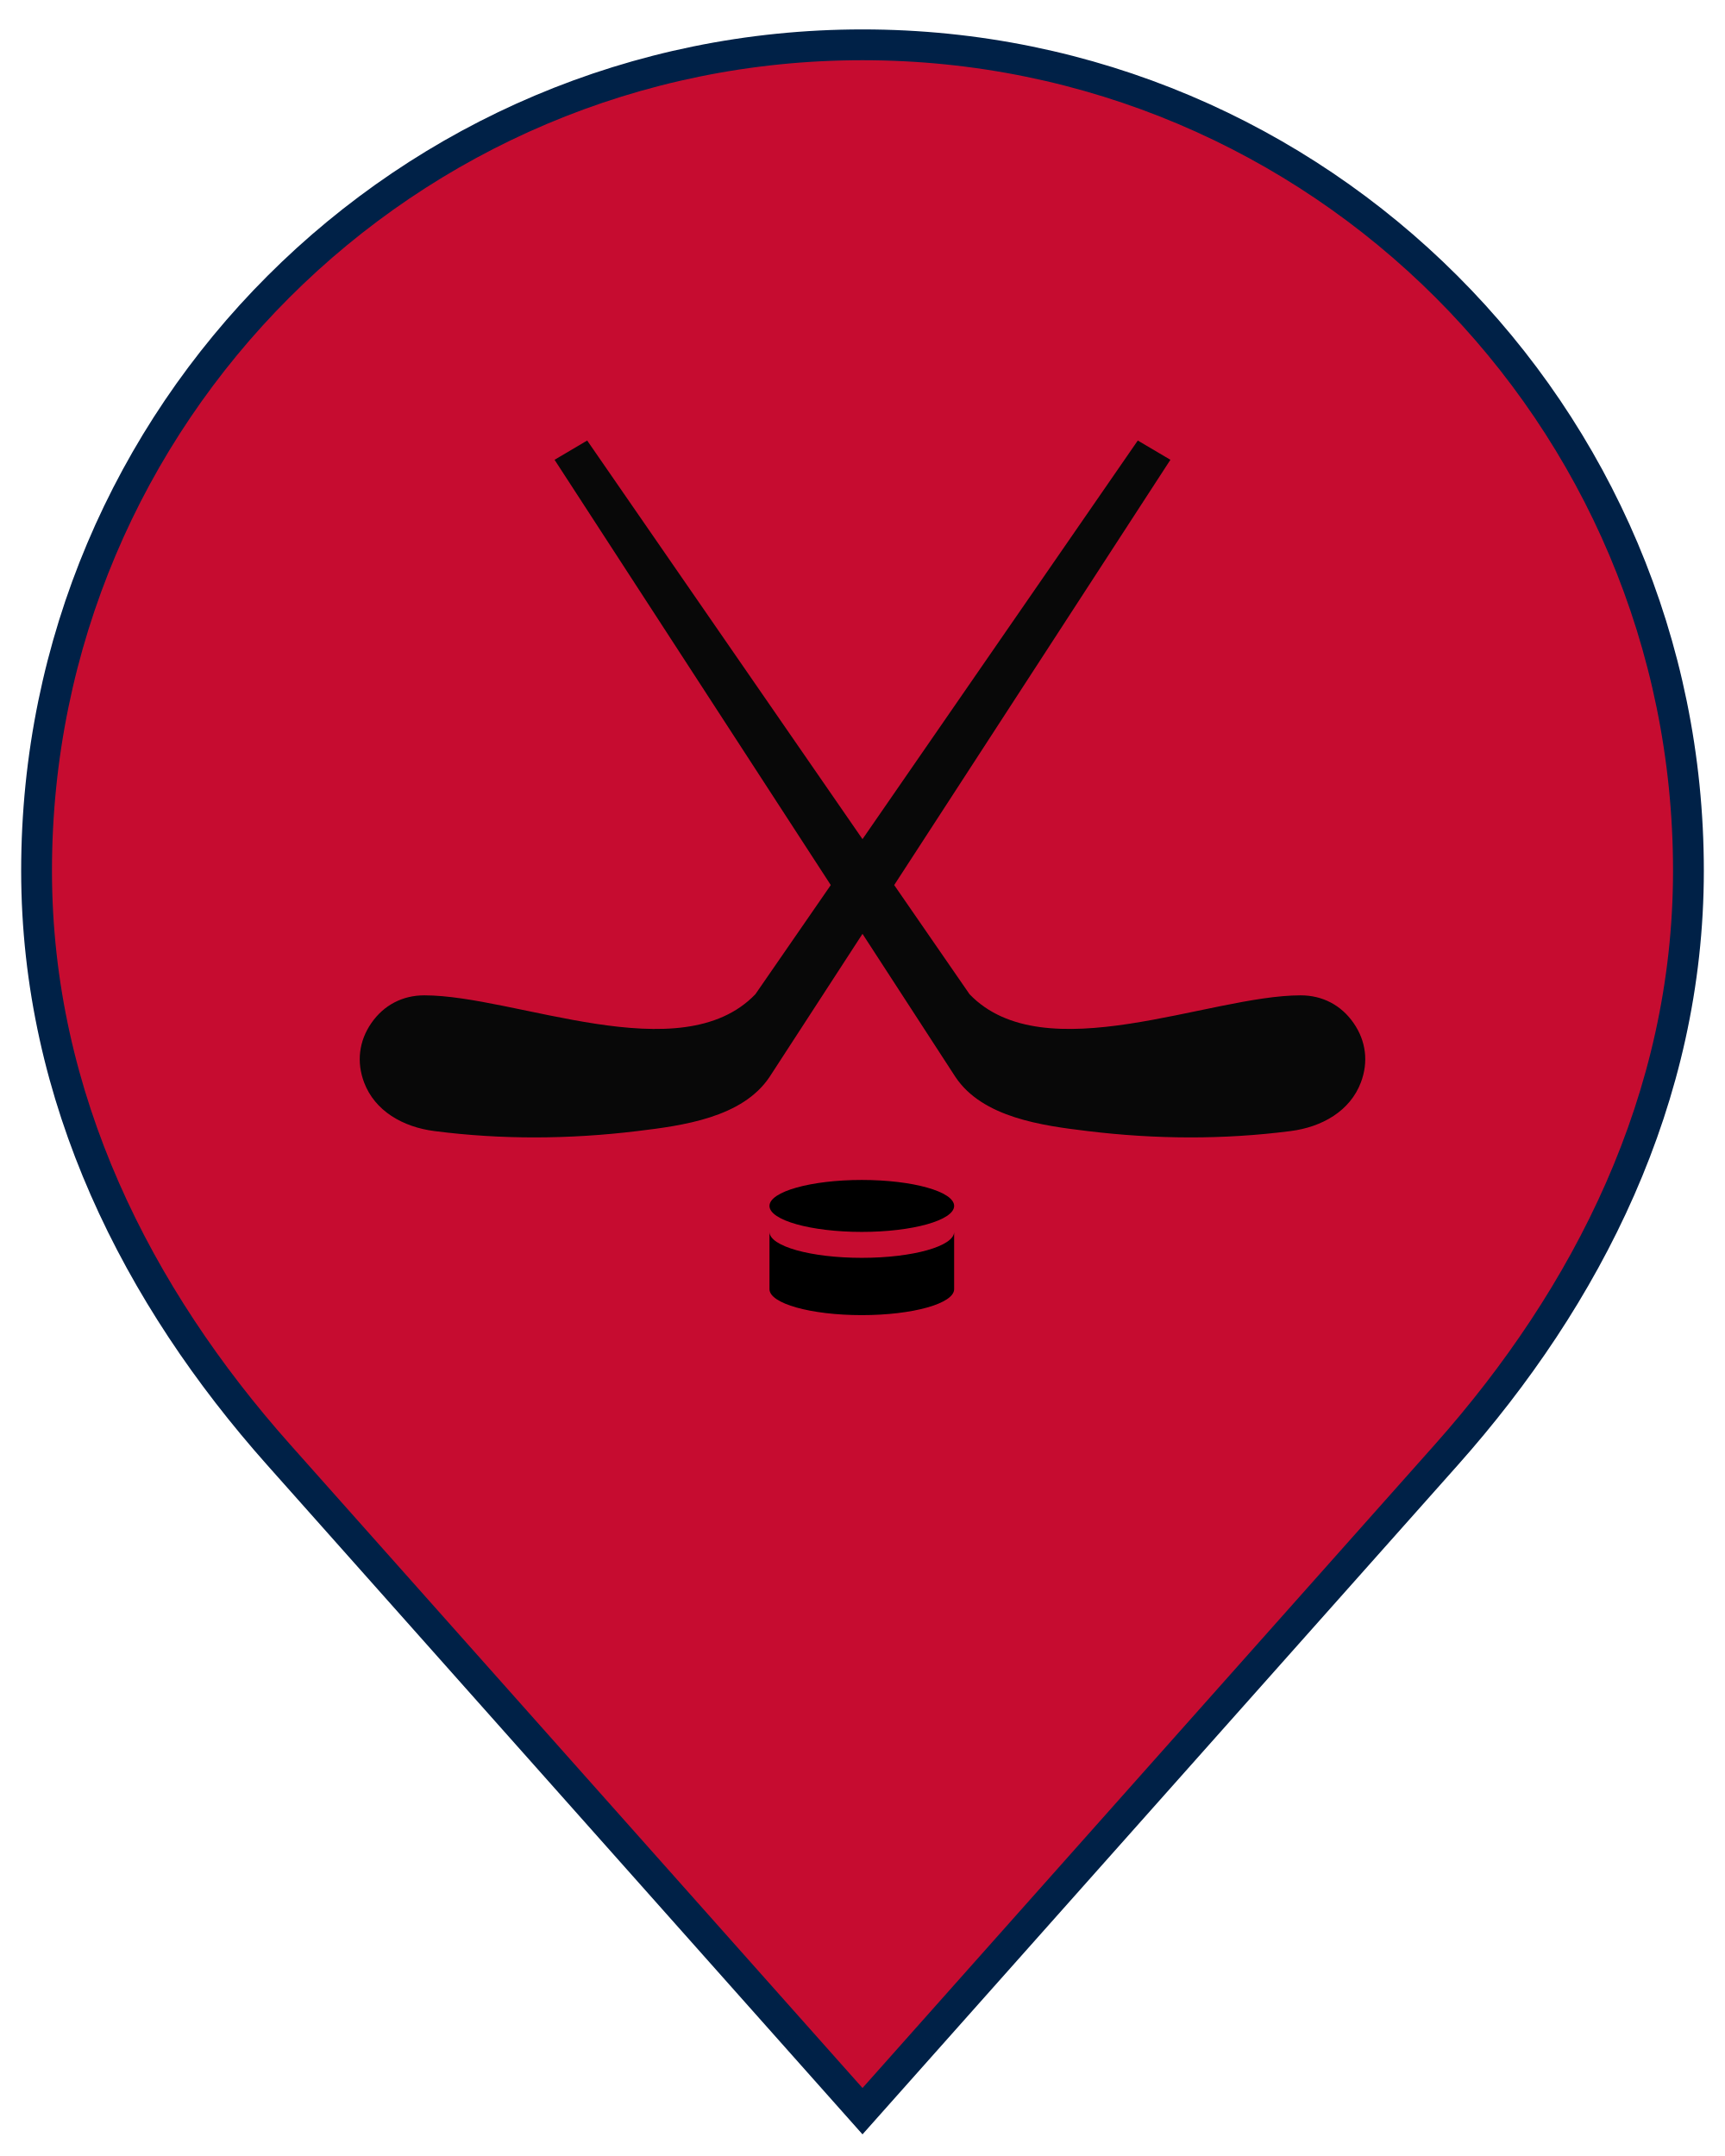
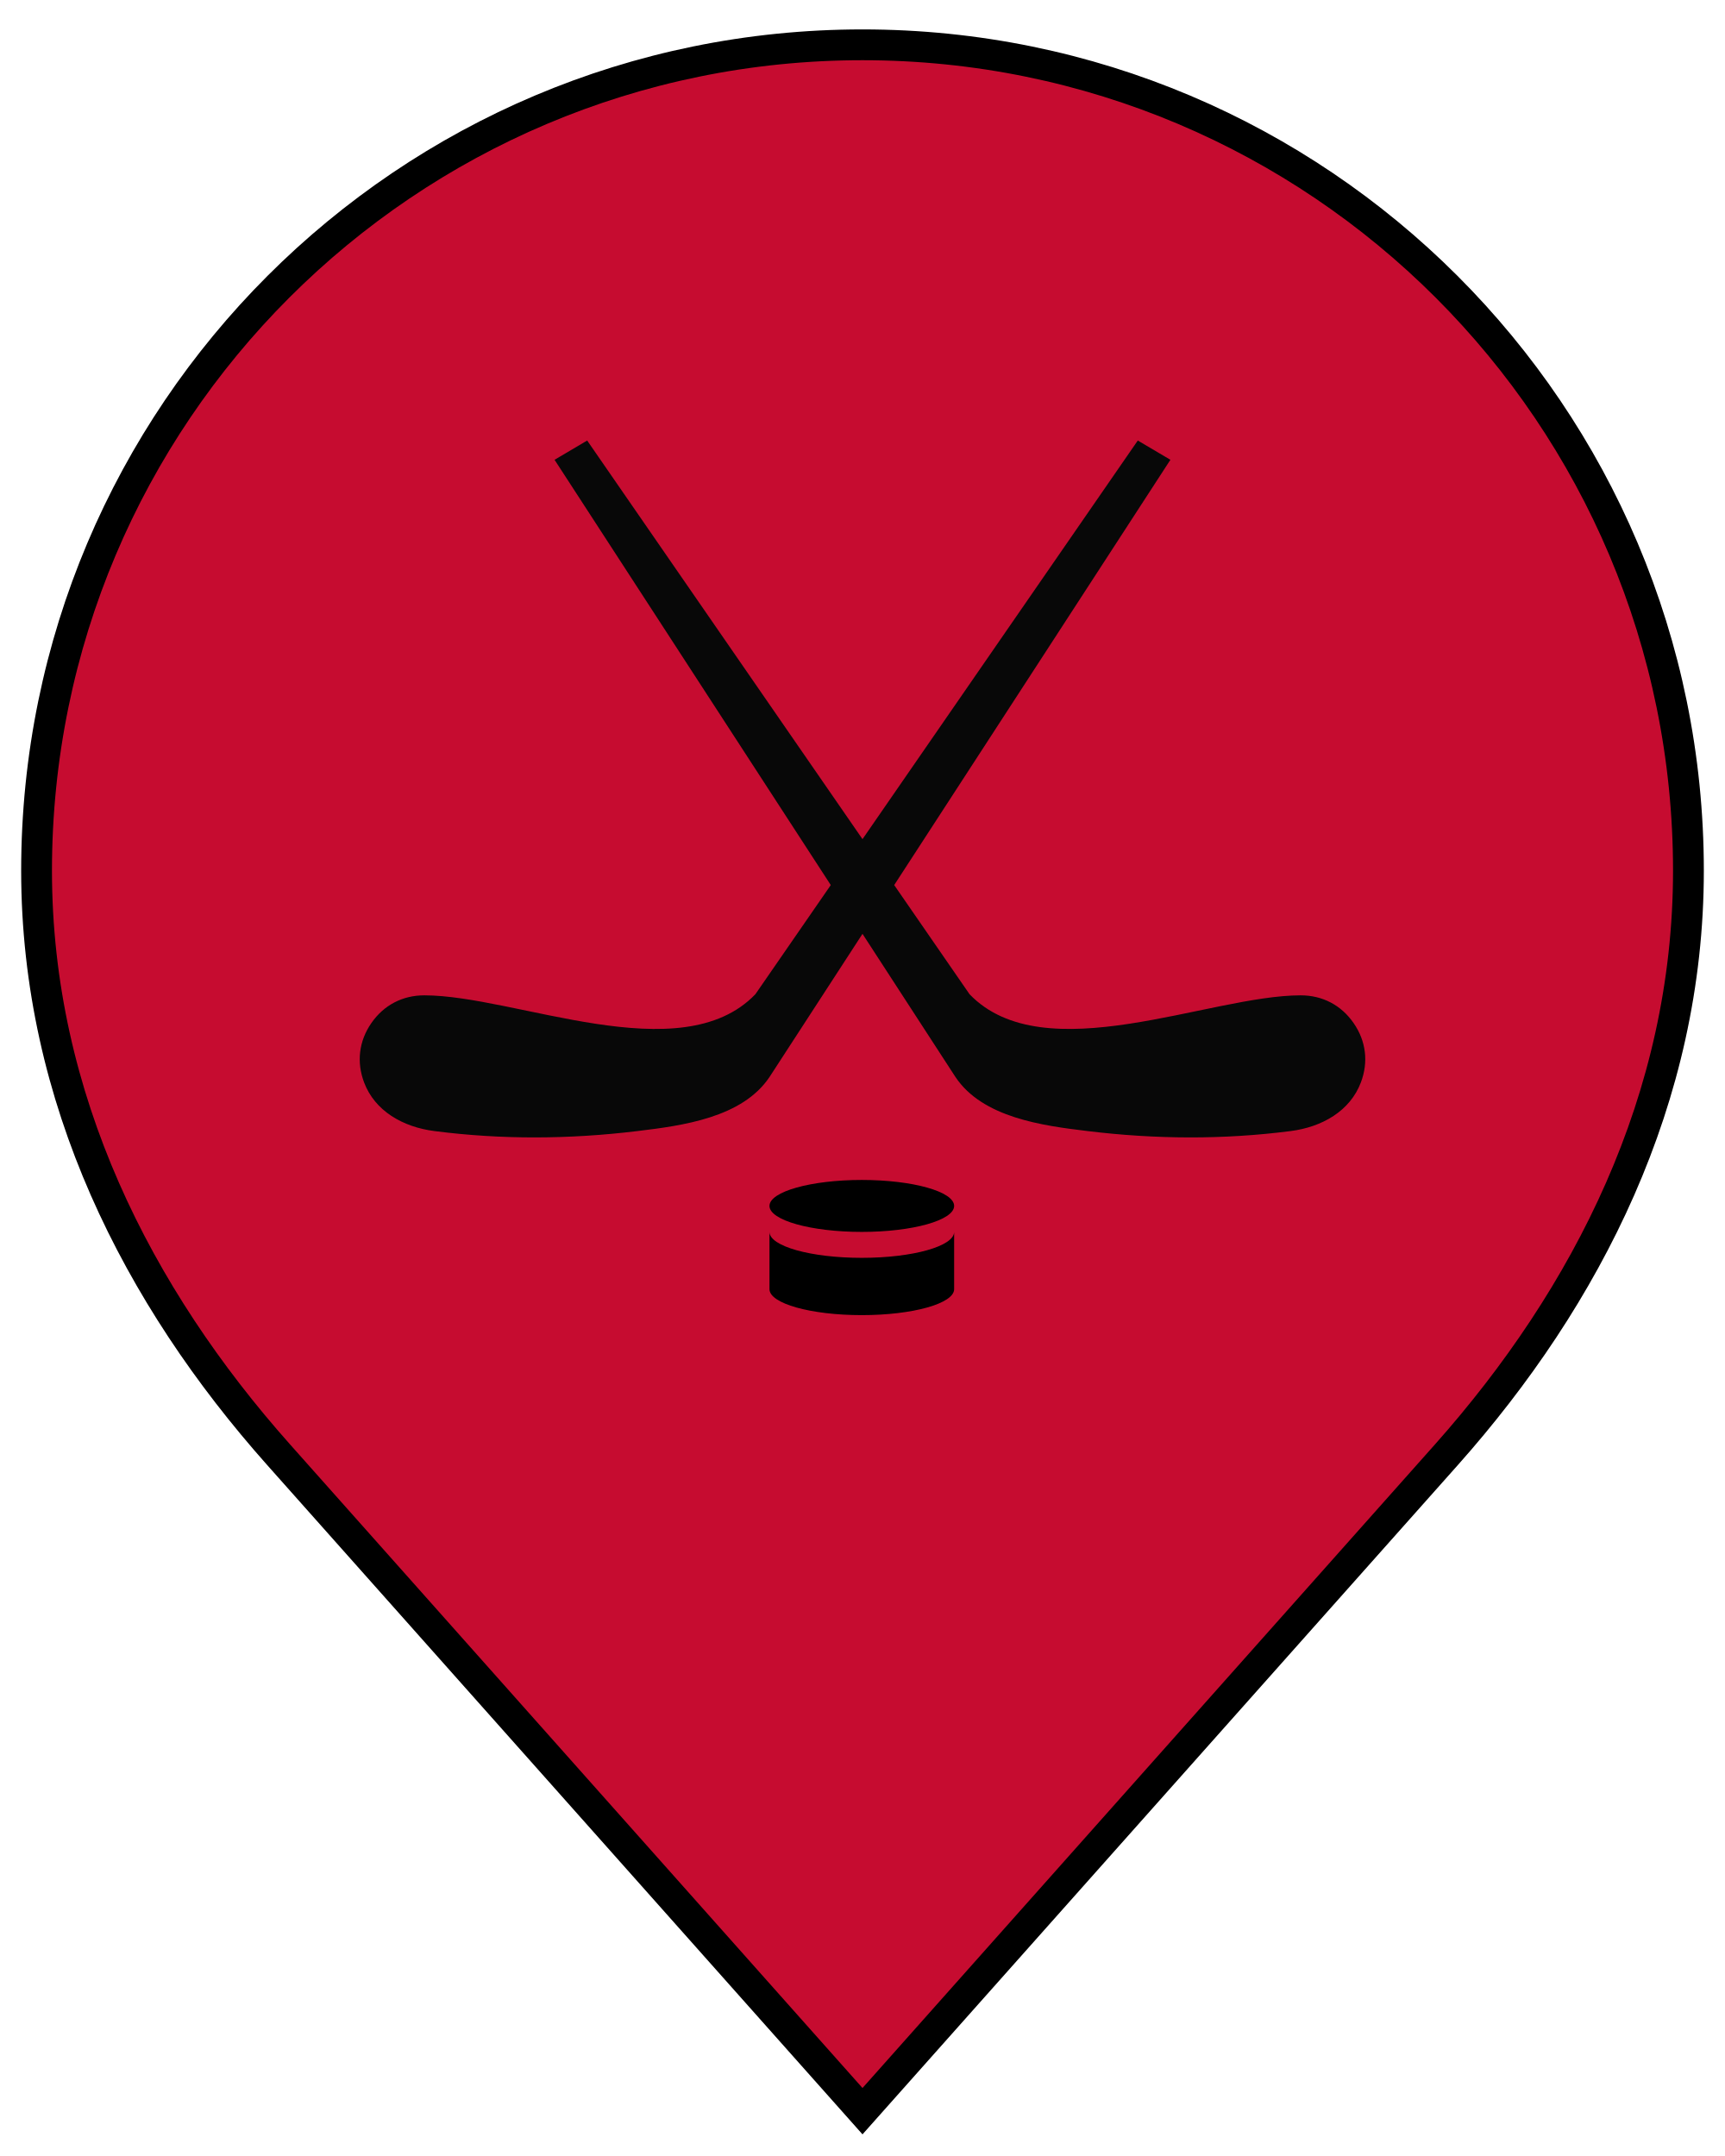
<svg xmlns="http://www.w3.org/2000/svg" width="56px" height="70px" viewBox="22 15 56 70" version="1.1">
  <defs />
  <g stroke="none" stroke-width="1" fill="none" fill-rule="evenodd" transform="translate(23, 16)">
    <g id="Group">
-       <path d="M27,0.455 C12.191,0.455 0.187,12.459 0.187,27.268 C0.187,34.672 3.48,41.099 8.041,46.227 L27,67.545 L45.959,46.228 C50.518,41.099 53.813,34.672 53.813,27.268 C53.813,12.459 41.809,0.455 27,0.455 Z" id="Shape" stroke="#002147" fill="#C60C30" />
+       <path d="M27,0.455 C12.191,0.455 0.187,12.459 0.187,27.268 C0.187,34.672 3.48,41.099 8.041,46.227 L27,67.545 L45.959,46.228 C50.518,41.099 53.813,34.672 53.813,27.268 C53.813,12.459 41.809,0.455 27,0.455 Z" id="Shape" stroke="#000000" fill="#C60C30" />
      <path d="M42.945,32.219 C42.543,31.635 41.933,31.316 41.224,31.316 C38.259,31.316 32.898,33.795 30.476,31.281 L28.029,27.736 L36.996,13.928 L35.937,13.303 L27,26.245 L18.062,13.303 L17.003,13.928 L25.97,27.736 L23.522,31.281 C21.101,33.796 15.739,31.316 12.774,31.316 C12.066,31.316 11.457,31.635 11.054,32.219 C10.652,32.801 10.57,33.485 10.821,34.147 C11.17,35.067 12.07,35.59 13.101,35.723 C15.281,36.004 17.476,35.992 19.695,35.723 C21.158,35.546 23.1,35.289 23.983,33.965 L27,29.32 L30.016,33.965 C30.899,35.289 32.842,35.546 34.305,35.723 C36.524,35.992 38.719,36.004 40.899,35.723 C41.93,35.59 42.829,35.067 43.178,34.147 C43.43,33.484 43.348,32.801 42.945,32.219 L42.945,32.219 Z" id="Shape" fill="#080808" />
      <path d="M26.977,39.839 C25.322,39.839 23.98,39.461 23.98,38.996 L23.98,40.856 C23.98,41.322 25.322,41.699 26.977,41.699 C28.633,41.699 29.975,41.322 29.975,40.856 L29.975,38.996 C29.975,39.461 28.633,39.839 26.977,39.839 L26.977,39.839 Z" id="Shape" fill="#000000" />
      <path d="M26.977,37.31 C25.327,37.31 23.98,37.689 23.98,38.153 C23.98,38.618 25.327,38.997 26.977,38.997 C28.629,38.997 29.975,38.618 29.975,38.153 C29.975,37.688 28.629,37.31 26.977,37.31 L26.977,37.31 Z" id="Shape" fill="#000000" />
    </g>
  </g>
</svg>
